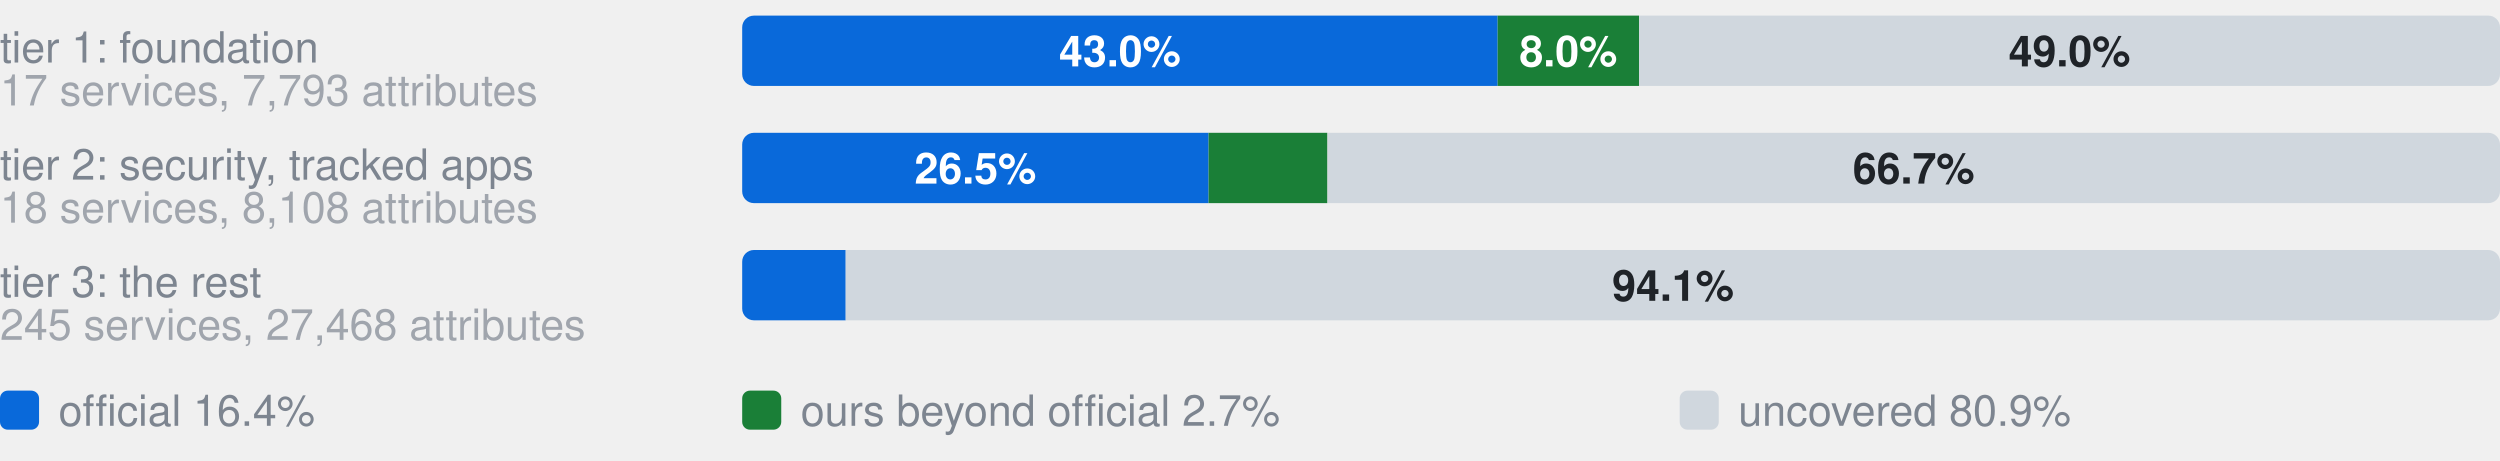
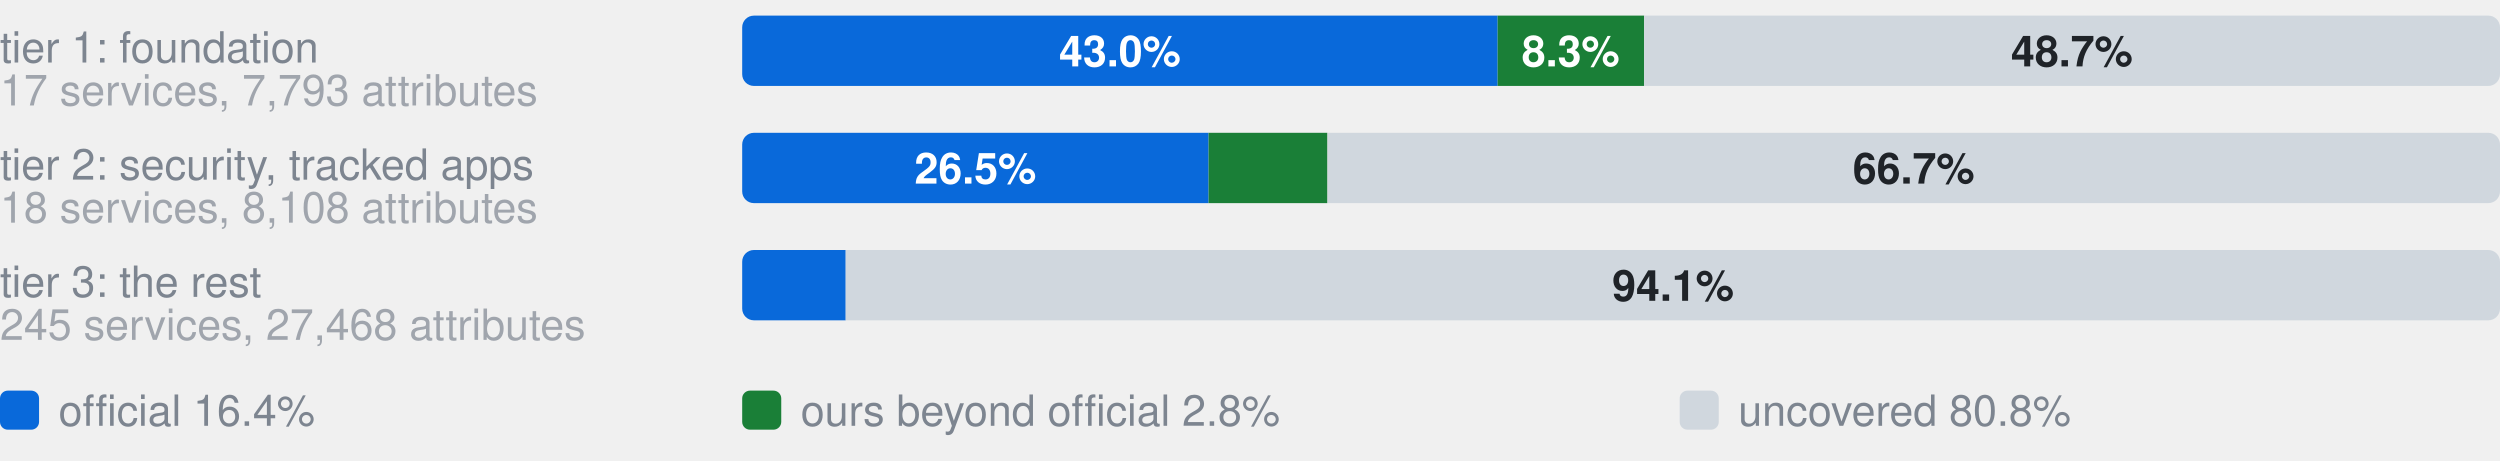
- <svg xmlns="http://www.w3.org/2000/svg" width="640" height="118" viewBox="0 0 640 118" role="img" aria-label="Coverage by tier. tier 1: foundation, 17 services, 7,793 attributes: 43.0% official, 8.0% ours beyond official, 49.0% uncovered, of 7793 attributes; tier 2: security, tracked apps, 18 services, 8,108 attributes: 26.5% official, 6.8% ours beyond official, 66.7% uncovered, of 8108 attributes; tier 3: the rest, 245 services, 27,468 attributes: 5.9% official, 0.0% ours beyond official, 94.1% uncovered, of 27468 attributes">
+ <svg xmlns="http://www.w3.org/2000/svg" width="640" height="118" viewBox="0 0 640 118" role="img" aria-label="Coverage by tier. tier 1: foundation, 17 services, 7,793 attributes: 43.0% official, 8.3% ours beyond official, 48.7% uncovered, of 7793 attributes; tier 2: security, tracked apps, 18 services, 8,108 attributes: 26.5% official, 6.8% ours beyond official, 66.7% uncovered, of 8108 attributes; tier 3: the rest, 245 services, 27,468 attributes: 5.9% official, 0.0% ours beyond official, 94.1% uncovered, of 27468 attributes">
  <style>text{font-family:-apple-system,BlinkMacSystemFont,"Segoe UI",Helvetica,Arial,sans-serif}.s{font-size:11px;font-weight:600}.t{font-size:11px;fill:#7d8590}.h{font-size:12px;font-weight:600;fill:#7d8590}</style>
  <text x="0" y="16.0" class="t">tier 1: foundation</text>
  <text x="0" y="27.0" class="t" opacity="0.7">17 services, 7,793 attributes</text>
  <clipPath id="g0">
    <rect x="190.0" y="4.0" width="450.0" height="18.0" rx="3" />
  </clipPath>
  <g clip-path="url(#g0)">
    <rect x="190.0" y="4.0" width="193.4" height="18.0" fill="#0969da" />
-     <rect x="383.4" y="4.0" width="36.2" height="18.0" fill="#1a7f37" />
-     <rect x="419.6" y="4.0" width="220.4" height="18.0" fill="#d0d7de" />
+     <rect x="383.4" y="4.0" width="37.5" height="18.0" fill="#1a7f37" />
+     <rect x="420.9" y="4.0" width="219.1" height="18.0" fill="#d0d7de" />
  </g>
  <text x="286.7" y="17.0" text-anchor="middle" fill="#fff" class="s">43.0%</text>
-   <text x="401.5" y="17.0" text-anchor="middle" fill="#fff" class="s">8.0%</text>
-   <text x="529.8" y="17.0" text-anchor="middle" fill="#1f2328" class="s">49.0%</text>
+   <text x="402.1" y="17.0" text-anchor="middle" fill="#fff" class="s">8.3%</text>
+   <text x="530.4" y="17.0" text-anchor="middle" fill="#1f2328" class="s">48.7%</text>
  <text x="0" y="46.0" class="t">tier 2: security, tracked apps</text>
  <text x="0" y="57.0" class="t" opacity="0.7">18 services, 8,108 attributes</text>
  <clipPath id="g1">
    <rect x="190.0" y="34.0" width="450.0" height="18.0" rx="3" />
  </clipPath>
  <g clip-path="url(#g1)">
    <rect x="190.0" y="34.0" width="119.4" height="18.0" fill="#0969da" />
    <rect x="309.4" y="34.0" width="30.4" height="18.0" fill="#1a7f37" />
    <rect x="339.9" y="34.0" width="300.1" height="18.0" fill="#d0d7de" />
  </g>
  <text x="249.7" y="47.0" text-anchor="middle" fill="#fff" class="s">26.5%</text>
  <text x="489.9" y="47.0" text-anchor="middle" fill="#1f2328" class="s">66.7%</text>
  <text x="0" y="76.0" class="t">tier 3: the rest</text>
  <text x="0" y="87.0" class="t" opacity="0.7">245 services, 27,468 attributes</text>
  <clipPath id="g2">
    <rect x="190.0" y="64.0" width="450.0" height="18.0" rx="3" />
  </clipPath>
  <g clip-path="url(#g2)">
    <rect x="190.0" y="64.0" width="26.5" height="18.0" fill="#0969da" />
    <rect x="216.5" y="64.0" width="0.0" height="18.0" fill="#1a7f37" />
    <rect x="216.5" y="64.0" width="423.5" height="18.0" fill="#d0d7de" />
  </g>
  <text x="428.3" y="77.0" text-anchor="middle" fill="#1f2328" class="s">94.1%</text>
  <rect x="0" y="100" width="10" height="10" rx="2" fill="#0969da" />
  <text x="15" y="109" class="t">official 16.4%</text>
  <rect x="190" y="100" width="10" height="10" rx="2" fill="#1a7f37" />
-   <text x="205" y="109" class="t">ours beyond official 2.7%</text>
+   <text x="205" y="109" class="t">ours beyond official 2.8%</text>
  <rect x="430" y="100" width="10" height="10" rx="2" fill="#d0d7de" />
-   <text x="445" y="109" class="t">uncovered 80.9%</text>
+   <text x="445" y="109" class="t">uncovered 80.8%</text>
</svg>
